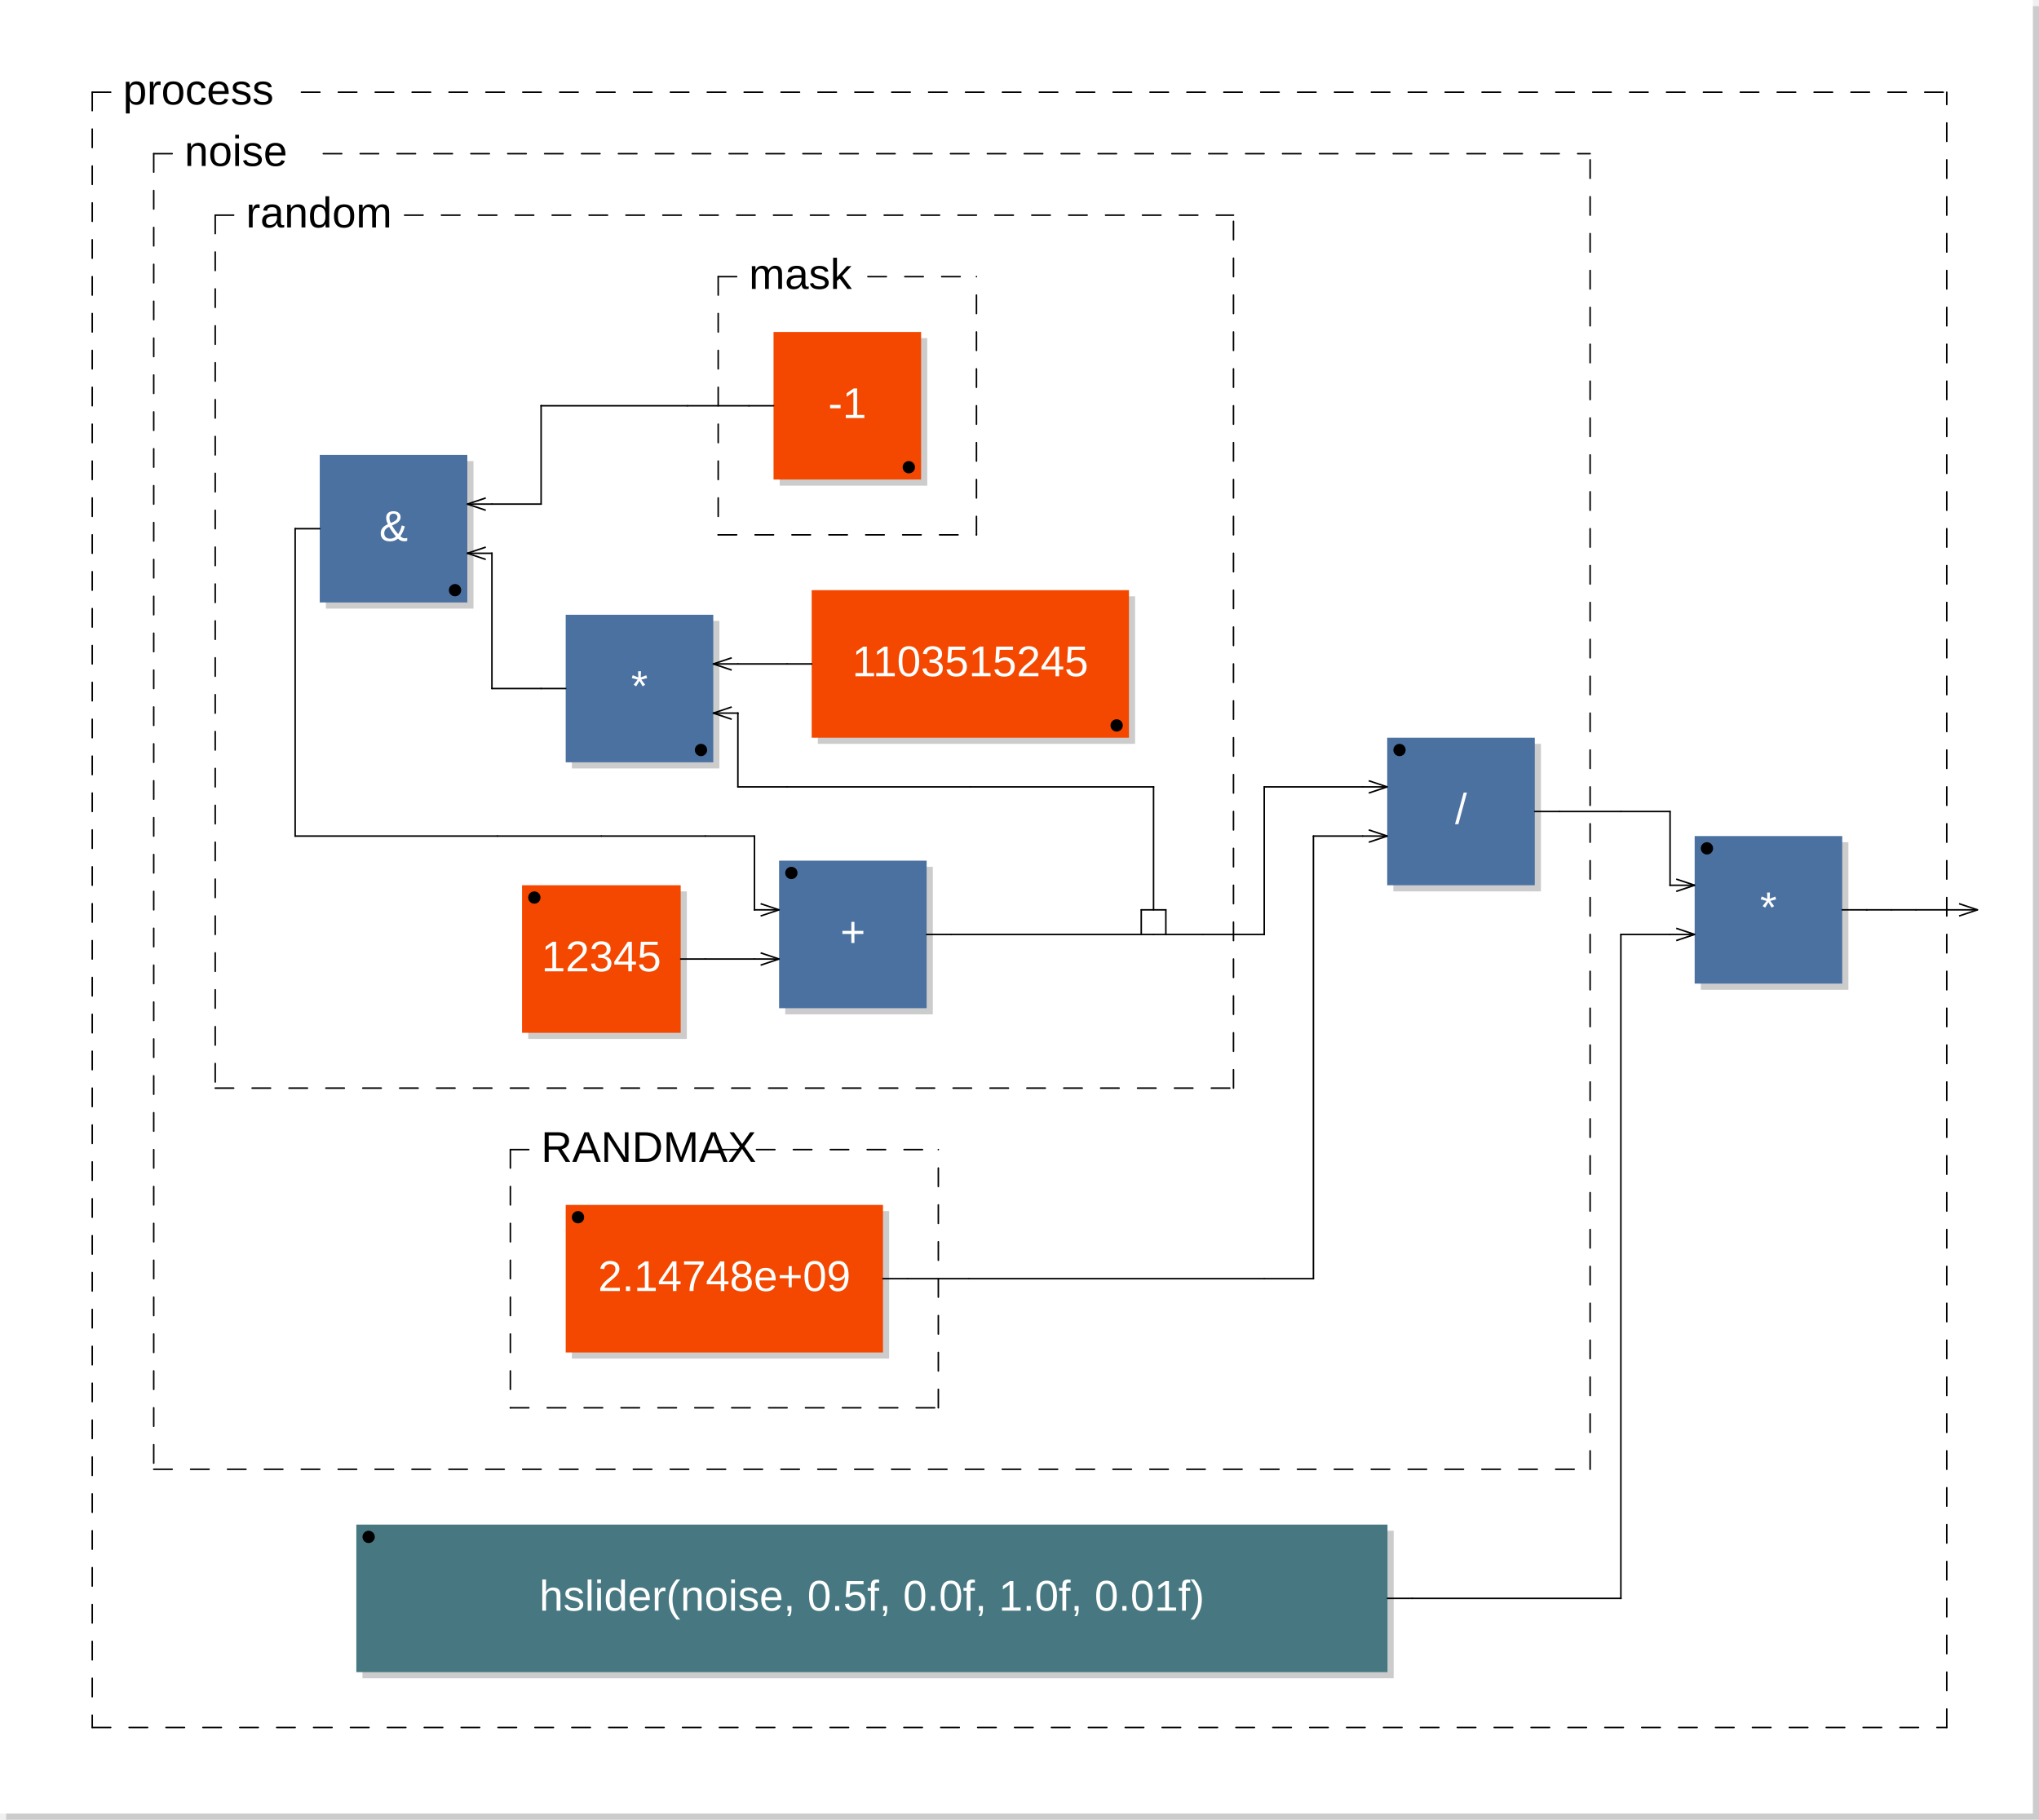
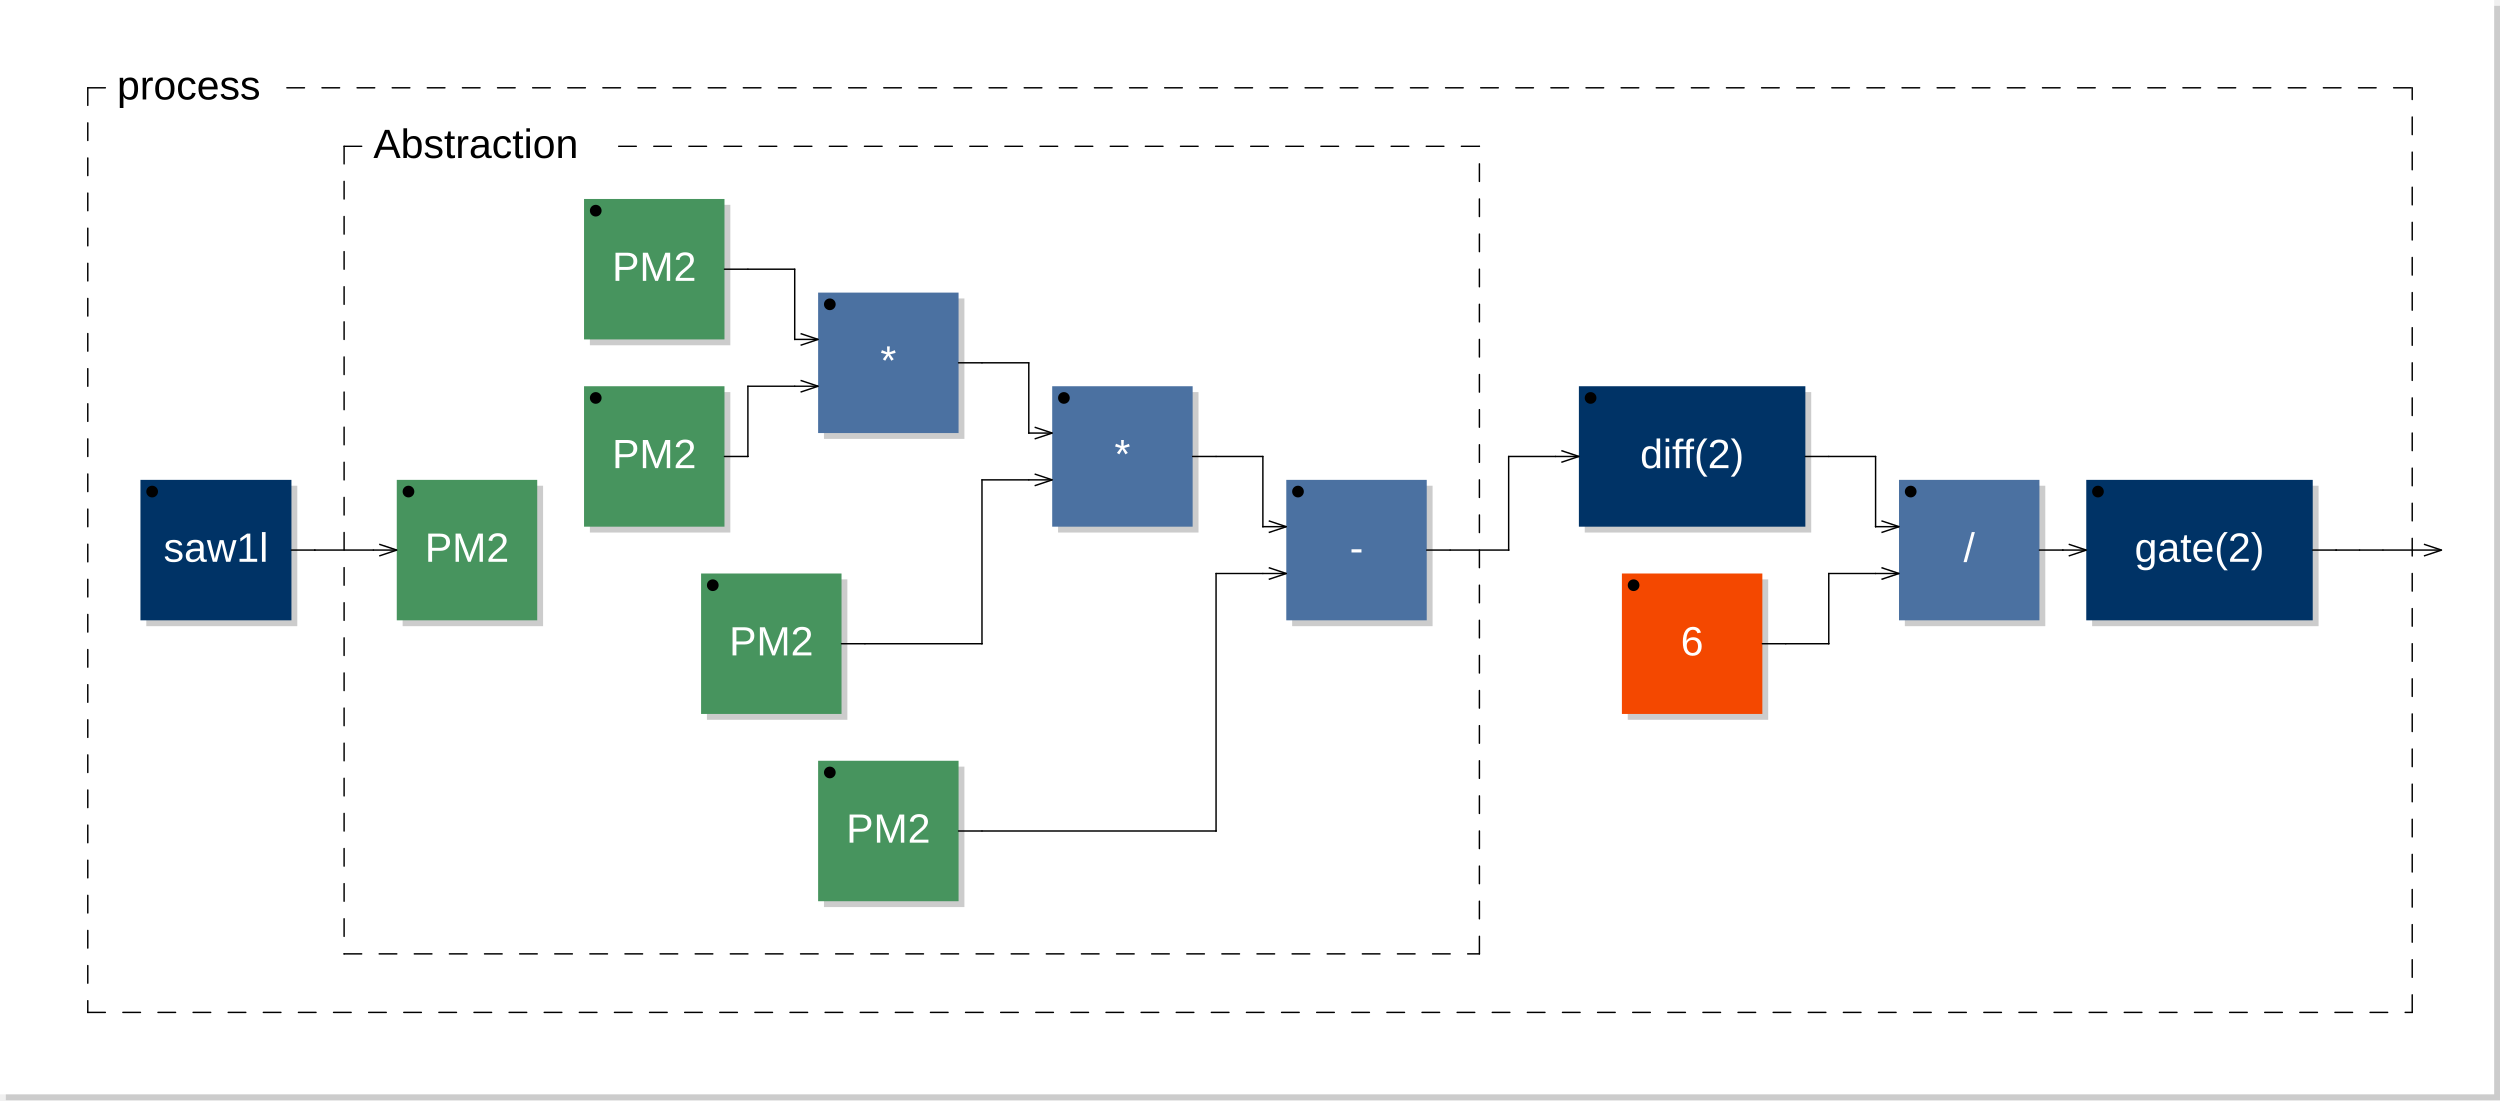
- <svg xmlns="http://www.w3.org/2000/svg" viewBox="0 0 331.6 296" width="165.8mm" height="148mm" version="1.1">
-   <rect x="1" y="1" width="330.6" height="295" rx="0" ry="0" style="stroke:none;fill:#cccccc;" />
-   <rect x="0" y="0" width="330.6" height="295" rx="0" ry="0" style="stroke:none;fill:#ffffff;" />
+ <svg xmlns="http://www.w3.org/2000/svg" xmlns:xlink="http://www.w3.org/1999/xlink" viewBox="0 0 427.2 188" width="213.6mm" height="94mm" version="1.1">
+   <rect x="1" y="1" width="426.2" height="187" rx="0" ry="0" style="stroke:none;fill:#cccccc;" />
+   <rect x="0" y="0" width="426.2" height="187" rx="0" ry="0" style="stroke:none;fill:#ffffff;" />
  <text x="10" y="7" font-family="Arial" font-size="7" />
-   <rect x="85.9" y="145" width="25.8" height="24" rx="0" ry="0" style="stroke:none;fill:#cccccc;" />
-   <rect x="84.9" y="144" width="25.8" height="24" rx="0" ry="0" style="stroke:none;fill:#f44800;" />
-   <text x="97.8" y="158" font-family="Arial" font-size="7" text-anchor="middle" fill="#FFFFFF">12345</text>
-   <circle cx="86.9" cy="146" r="1" />
-   <rect x="127.7" y="141" width="24" height="24" rx="0" ry="0" style="stroke:none;fill:#cccccc;" />
-   <rect x="126.7" y="140" width="24" height="24" rx="0" ry="0" style="stroke:none;fill:#4B71A1;" />
-   <text x="138.7" y="154" font-family="Arial" font-size="7" text-anchor="middle" fill="#FFFFFF">+</text>
-   <circle cx="128.7" cy="142" r="1" />
-   <line x1="123.7" y1="147" x2="126.7" y2="148" transform="rotate(0,126.7,148)" style="stroke: black; stroke-width:0.25;" />
-   <line x1="123.7" y1="149" x2="126.7" y2="148" transform="rotate(0,126.7,148)" style="stroke: black; stroke-width:0.25;" />
-   <line x1="123.7" y1="155" x2="126.7" y2="156" transform="rotate(0,126.7,156)" style="stroke: black; stroke-width:0.25;" />
-   <line x1="123.7" y1="157" x2="126.7" y2="156" transform="rotate(0,126.7,156)" style="stroke: black; stroke-width:0.25;" />
-   <rect x="133" y="97" width="51.6" height="24" rx="0" ry="0" style="stroke:none;fill:#cccccc;" />
-   <rect x="132" y="96" width="51.6" height="24" rx="0" ry="0" style="stroke:none;fill:#f44800;" />
-   <text x="157.8" y="110" font-family="Arial" font-size="7" text-anchor="middle" fill="#FFFFFF">1103515245</text>
-   <circle cx="181.6" cy="118" r="1" />
-   <rect x="93" y="101" width="24" height="24" rx="0" ry="0" style="stroke:none;fill:#cccccc;" />
-   <rect x="92" y="100" width="24" height="24" rx="0" ry="0" style="stroke:none;fill:#4B71A1;" />
-   <text x="104" y="114" font-family="Arial" font-size="7" text-anchor="middle" fill="#FFFFFF">*</text>
-   <circle cx="114" cy="122" r="1" />
-   <line x1="119" y1="115" x2="116" y2="116" transform="rotate(0,116,116)" style="stroke: black; stroke-width:0.25;" />
-   <line x1="119" y1="117" x2="116" y2="116" transform="rotate(0,116,116)" style="stroke: black; stroke-width:0.25;" />
-   <line x1="119" y1="107" x2="116" y2="108" transform="rotate(0,116,108)" style="stroke: black; stroke-width:0.25;" />
-   <line x1="119" y1="109" x2="116" y2="108" transform="rotate(0,116,108)" style="stroke: black; stroke-width:0.25;" />
-   <rect x="126.8" y="55" width="24" height="24" rx="0" ry="0" style="stroke:none;fill:#cccccc;" />
-   <rect x="125.8" y="54" width="24" height="24" rx="0" ry="0" style="stroke:none;fill:#f44800;" />
-   <text x="137.8" y="68" font-family="Arial" font-size="7" text-anchor="middle" fill="#FFFFFF">-1</text>
-   <circle cx="147.8" cy="76" r="1" />
-   <line x1="116.8" y1="45" x2="116.8" y2="87" style="stroke: black; stroke-linecap:round; stroke-width:0.25; stroke-dasharray:3,3;" />
-   <line x1="116.8" y1="87" x2="158.8" y2="87" style="stroke: black; stroke-linecap:round; stroke-width:0.25; stroke-dasharray:3,3;" />
-   <line x1="158.8" y1="87" x2="158.8" y2="45" style="stroke: black; stroke-linecap:round; stroke-width:0.25; stroke-dasharray:3,3;" />
-   <line x1="116.8" y1="45" x2="121.8" y2="45" style="stroke: black; stroke-linecap:round; stroke-width:0.25; stroke-dasharray:3,3;" />
-   <line x1="141.15" y1="45" x2="158.8" y2="45" style="stroke: black; stroke-linecap:round; stroke-width:0.25; stroke-dasharray:3,3;" />
-   <text x="121.8" y="47" font-family="Arial" font-size="7">mask</text>
-   <rect x="53" y="75" width="24" height="24" rx="0" ry="0" style="stroke:none;fill:#cccccc;" />
-   <rect x="52" y="74" width="24" height="24" rx="0" ry="0" style="stroke:none;fill:#4B71A1;" />
-   <text x="64" y="88" font-family="Arial" font-size="7" text-anchor="middle" fill="#FFFFFF">&amp;</text>
-   <circle cx="74" cy="96" r="1" />
-   <line x1="79" y1="89" x2="76" y2="90" transform="rotate(0,76,90)" style="stroke: black; stroke-width:0.25;" />
-   <line x1="79" y1="91" x2="76" y2="90" transform="rotate(0,76,90)" style="stroke: black; stroke-width:0.25;" />
-   <line x1="79" y1="81" x2="76" y2="82" transform="rotate(0,76,82)" style="stroke: black; stroke-width:0.25;" />
-   <line x1="79" y1="83" x2="76" y2="82" transform="rotate(0,76,82)" style="stroke: black; stroke-width:0.25;" />
-   <line x1="185.6" y1="152" x2="185.6" y2="148" style="stroke:black; stroke-linecap:round; stroke-width:0.25;" />
-   <line x1="185.6" y1="148" x2="189.6" y2="148" style="stroke:black; stroke-linecap:round; stroke-width:0.25;" />
-   <line x1="189.6" y1="148" x2="189.6" y2="152" style="stroke:black; stroke-linecap:round; stroke-width:0.25;" />
-   <line x1="35" y1="35" x2="35" y2="177" style="stroke: black; stroke-linecap:round; stroke-width:0.25; stroke-dasharray:3,3;" />
-   <line x1="35" y1="177" x2="200.6" y2="177" style="stroke: black; stroke-linecap:round; stroke-width:0.25; stroke-dasharray:3,3;" />
-   <line x1="200.6" y1="177" x2="200.6" y2="35" style="stroke: black; stroke-linecap:round; stroke-width:0.25; stroke-dasharray:3,3;" />
-   <line x1="35" y1="35" x2="40" y2="35" style="stroke: black; stroke-linecap:round; stroke-width:0.25; stroke-dasharray:3,3;" />
-   <line x1="65.8" y1="35" x2="200.6" y2="35" style="stroke: black; stroke-linecap:round; stroke-width:0.25; stroke-dasharray:3,3;" />
-   <text x="40" y="37" font-family="Arial" font-size="7">random</text>
-   <rect x="93" y="197" width="51.6" height="24" rx="0" ry="0" style="stroke:none;fill:#cccccc;" />
-   <rect x="92" y="196" width="51.6" height="24" rx="0" ry="0" style="stroke:none;fill:#f44800;" />
-   <text x="117.8" y="210" font-family="Arial" font-size="7" text-anchor="middle" fill="#FFFFFF">2.14748e+09</text>
-   <circle cx="94" cy="198" r="1" />
-   <line x1="83" y1="187" x2="83" y2="229" style="stroke: black; stroke-linecap:round; stroke-width:0.25; stroke-dasharray:3,3;" />
-   <line x1="83" y1="229" x2="152.6" y2="229" style="stroke: black; stroke-linecap:round; stroke-width:0.25; stroke-dasharray:3,3;" />
-   <line x1="152.6" y1="229" x2="152.6" y2="187" style="stroke: black; stroke-linecap:round; stroke-width:0.25; stroke-dasharray:3,3;" />
-   <line x1="83" y1="187" x2="88" y2="187" style="stroke: black; stroke-linecap:round; stroke-width:0.25; stroke-dasharray:3,3;" />
-   <line x1="117.025" y1="187" x2="152.6" y2="187" style="stroke: black; stroke-linecap:round; stroke-width:0.25; stroke-dasharray:3,3;" />
-   <text x="88" y="189" font-family="Arial" font-size="7">RANDMAX</text>
-   <rect x="226.6" y="121" width="24" height="24" rx="0" ry="0" style="stroke:none;fill:#cccccc;" />
-   <rect x="225.6" y="120" width="24" height="24" rx="0" ry="0" style="stroke:none;fill:#4B71A1;" />
-   <text x="237.6" y="134" font-family="Arial" font-size="7" text-anchor="middle" fill="#FFFFFF">/</text>
-   <circle cx="227.6" cy="122" r="1" />
-   <line x1="222.6" y1="127" x2="225.6" y2="128" transform="rotate(0,225.6,128)" style="stroke: black; stroke-width:0.25;" />
-   <line x1="222.6" y1="129" x2="225.6" y2="128" transform="rotate(0,225.6,128)" style="stroke: black; stroke-width:0.25;" />
-   <line x1="222.6" y1="135" x2="225.6" y2="136" transform="rotate(0,225.6,136)" style="stroke: black; stroke-width:0.25;" />
-   <line x1="222.6" y1="137" x2="225.6" y2="136" transform="rotate(0,225.6,136)" style="stroke: black; stroke-width:0.25;" />
-   <line x1="25" y1="25" x2="25" y2="239" style="stroke: black; stroke-linecap:round; stroke-width:0.25; stroke-dasharray:3,3;" />
-   <line x1="25" y1="239" x2="258.6" y2="239" style="stroke: black; stroke-linecap:round; stroke-width:0.25; stroke-dasharray:3,3;" />
-   <line x1="258.6" y1="239" x2="258.6" y2="25" style="stroke: black; stroke-linecap:round; stroke-width:0.25; stroke-dasharray:3,3;" />
-   <line x1="25" y1="25" x2="30" y2="25" style="stroke: black; stroke-linecap:round; stroke-width:0.25; stroke-dasharray:3,3;" />
-   <line x1="52.575" y1="25" x2="258.6" y2="25" style="stroke: black; stroke-linecap:round; stroke-width:0.25; stroke-dasharray:3,3;" />
-   <text x="30" y="27" font-family="Arial" font-size="7">noise</text>
-   <rect x="58.95" y="249" width="167.7" height="24" rx="0" ry="0" style="stroke:none;fill:#cccccc;" />
-   <rect x="57.95" y="248" width="167.7" height="24" rx="0" ry="0" style="stroke:none;fill:#477881;" />
-   <text x="141.8" y="262" font-family="Arial" font-size="7" text-anchor="middle" fill="#FFFFFF">hslider(noise, 0.5f, 0.0f, 1.0f, 0.01f)</text>
-   <circle cx="59.95" cy="250" r="1" />
-   <rect x="276.6" y="137" width="24" height="24" rx="0" ry="0" style="stroke:none;fill:#cccccc;" />
-   <rect x="275.6" y="136" width="24" height="24" rx="0" ry="0" style="stroke:none;fill:#4B71A1;" />
-   <text x="287.6" y="150" font-family="Arial" font-size="7" text-anchor="middle" fill="#FFFFFF">*</text>
-   <circle cx="277.6" cy="138" r="1" />
-   <line x1="272.6" y1="143" x2="275.6" y2="144" transform="rotate(0,275.6,144)" style="stroke: black; stroke-width:0.25;" />
-   <line x1="272.6" y1="145" x2="275.6" y2="144" transform="rotate(0,275.6,144)" style="stroke: black; stroke-width:0.25;" />
-   <line x1="272.6" y1="151" x2="275.6" y2="152" transform="rotate(0,275.6,152)" style="stroke: black; stroke-width:0.25;" />
-   <line x1="272.6" y1="153" x2="275.6" y2="152" transform="rotate(0,275.6,152)" style="stroke: black; stroke-width:0.25;" />
-   <line x1="15" y1="15" x2="15" y2="281" style="stroke: black; stroke-linecap:round; stroke-width:0.25; stroke-dasharray:3,3;" />
-   <line x1="15" y1="281" x2="316.6" y2="281" style="stroke: black; stroke-linecap:round; stroke-width:0.25; stroke-dasharray:3,3;" />
-   <line x1="316.6" y1="281" x2="316.6" y2="15" style="stroke: black; stroke-linecap:round; stroke-width:0.25; stroke-dasharray:3,3;" />
+   <a xlink:href="saw1l-0x7f5d78109940.svg">
+     <rect x="25" y="83" width="25.8" height="24" rx="0" ry="0" style="stroke:none;fill:#cccccc;" />
+     <rect x="24" y="82" width="25.8" height="24" rx="0" ry="0" style="stroke:none;fill:#003366;" />
+   </a>
+   <a xlink:href="saw1l-0x7f5d78109940.svg">
+     <text x="36.9" y="96" font-family="Arial" font-size="7" text-anchor="middle" fill="#FFFFFF">saw1l</text>
+   </a>
+   <circle cx="26" cy="84" r="1" />
+   <rect x="68.8" y="83" width="24" height="24" rx="0" ry="0" style="stroke:none;fill:#cccccc;" />
+   <rect x="67.8" y="82" width="24" height="24" rx="0" ry="0" style="stroke:none;fill:#47945E;" />
+   <text x="79.8" y="96" font-family="Arial" font-size="7" text-anchor="middle" fill="#FFFFFF">PM2</text>
+   <circle cx="69.8" cy="84" r="1" />
+   <line x1="64.8" y1="93" x2="67.8" y2="94" transform="rotate(0,67.8,94)" style="stroke: black; stroke-width:0.25;" />
+   <line x1="64.8" y1="95" x2="67.8" y2="94" transform="rotate(0,67.8,94)" style="stroke: black; stroke-width:0.25;" />
+   <rect x="100.8" y="35" width="24" height="24" rx="0" ry="0" style="stroke:none;fill:#cccccc;" />
+   <rect x="99.8" y="34" width="24" height="24" rx="0" ry="0" style="stroke:none;fill:#47945E;" />
+   <text x="111.8" y="48" font-family="Arial" font-size="7" text-anchor="middle" fill="#FFFFFF">PM2</text>
+   <circle cx="101.8" cy="36" r="1" />
+   <rect x="100.8" y="67" width="24" height="24" rx="0" ry="0" style="stroke:none;fill:#cccccc;" />
+   <rect x="99.8" y="66" width="24" height="24" rx="0" ry="0" style="stroke:none;fill:#47945E;" />
+   <text x="111.8" y="80" font-family="Arial" font-size="7" text-anchor="middle" fill="#FFFFFF">PM2</text>
+   <circle cx="101.8" cy="68" r="1" />
+   <rect x="140.8" y="51" width="24" height="24" rx="0" ry="0" style="stroke:none;fill:#cccccc;" />
+   <rect x="139.8" y="50" width="24" height="24" rx="0" ry="0" style="stroke:none;fill:#4B71A1;" />
+   <text x="151.8" y="64" font-family="Arial" font-size="7" text-anchor="middle" fill="#FFFFFF">*</text>
+   <circle cx="141.8" cy="52" r="1" />
+   <line x1="136.8" y1="57" x2="139.8" y2="58" transform="rotate(0,139.8,58)" style="stroke: black; stroke-width:0.25;" />
+   <line x1="136.8" y1="59" x2="139.8" y2="58" transform="rotate(0,139.8,58)" style="stroke: black; stroke-width:0.25;" />
+   <line x1="136.8" y1="65" x2="139.8" y2="66" transform="rotate(0,139.8,66)" style="stroke: black; stroke-width:0.25;" />
+   <line x1="136.8" y1="67" x2="139.8" y2="66" transform="rotate(0,139.8,66)" style="stroke: black; stroke-width:0.25;" />
+   <rect x="120.8" y="99" width="24" height="24" rx="0" ry="0" style="stroke:none;fill:#cccccc;" />
+   <rect x="119.8" y="98" width="24" height="24" rx="0" ry="0" style="stroke:none;fill:#47945E;" />
+   <text x="131.8" y="112" font-family="Arial" font-size="7" text-anchor="middle" fill="#FFFFFF">PM2</text>
+   <circle cx="121.8" cy="100" r="1" />
+   <rect x="180.8" y="67" width="24" height="24" rx="0" ry="0" style="stroke:none;fill:#cccccc;" />
+   <rect x="179.8" y="66" width="24" height="24" rx="0" ry="0" style="stroke:none;fill:#4B71A1;" />
+   <text x="191.8" y="80" font-family="Arial" font-size="7" text-anchor="middle" fill="#FFFFFF">*</text>
+   <circle cx="181.8" cy="68" r="1" />
+   <line x1="176.8" y1="73" x2="179.8" y2="74" transform="rotate(0,179.8,74)" style="stroke: black; stroke-width:0.25;" />
+   <line x1="176.8" y1="75" x2="179.8" y2="74" transform="rotate(0,179.8,74)" style="stroke: black; stroke-width:0.25;" />
+   <line x1="176.8" y1="81" x2="179.8" y2="82" transform="rotate(0,179.8,82)" style="stroke: black; stroke-width:0.25;" />
+   <line x1="176.8" y1="83" x2="179.8" y2="82" transform="rotate(0,179.8,82)" style="stroke: black; stroke-width:0.25;" />
+   <rect x="140.8" y="131" width="24" height="24" rx="0" ry="0" style="stroke:none;fill:#cccccc;" />
+   <rect x="139.8" y="130" width="24" height="24" rx="0" ry="0" style="stroke:none;fill:#47945E;" />
+   <text x="151.8" y="144" font-family="Arial" font-size="7" text-anchor="middle" fill="#FFFFFF">PM2</text>
+   <circle cx="141.8" cy="132" r="1" />
+   <rect x="220.8" y="83" width="24" height="24" rx="0" ry="0" style="stroke:none;fill:#cccccc;" />
+   <rect x="219.8" y="82" width="24" height="24" rx="0" ry="0" style="stroke:none;fill:#4B71A1;" />
+   <text x="231.8" y="96" font-family="Arial" font-size="7" text-anchor="middle" fill="#FFFFFF">-</text>
+   <circle cx="221.8" cy="84" r="1" />
+   <line x1="216.8" y1="89" x2="219.8" y2="90" transform="rotate(0,219.8,90)" style="stroke: black; stroke-width:0.25;" />
+   <line x1="216.8" y1="91" x2="219.8" y2="90" transform="rotate(0,219.8,90)" style="stroke: black; stroke-width:0.25;" />
+   <line x1="216.8" y1="97" x2="219.8" y2="98" transform="rotate(0,219.8,98)" style="stroke: black; stroke-width:0.25;" />
+   <line x1="216.8" y1="99" x2="219.8" y2="98" transform="rotate(0,219.8,98)" style="stroke: black; stroke-width:0.25;" />
+   <line x1="58.8" y1="25" x2="58.8" y2="163" style="stroke: black; stroke-linecap:round; stroke-width:0.25; stroke-dasharray:3,3;" />
+   <line x1="58.8" y1="163" x2="252.8" y2="163" style="stroke: black; stroke-linecap:round; stroke-width:0.25; stroke-dasharray:3,3;" />
+   <line x1="252.8" y1="163" x2="252.8" y2="25" style="stroke: black; stroke-linecap:round; stroke-width:0.25; stroke-dasharray:3,3;" />
+   <line x1="58.8" y1="25" x2="63.8" y2="25" style="stroke: black; stroke-linecap:round; stroke-width:0.25; stroke-dasharray:3,3;" />
+   <line x1="105.725" y1="25" x2="252.8" y2="25" style="stroke: black; stroke-linecap:round; stroke-width:0.25; stroke-dasharray:3,3;" />
+   <text x="63.8" y="27" font-family="Arial" font-size="7">Abstraction</text>
+   <a xlink:href="diff-0x7f5d7810f3d0.svg">
+     <rect x="270.8" y="67" width="38.7" height="24" rx="0" ry="0" style="stroke:none;fill:#cccccc;" />
+     <rect x="269.8" y="66" width="38.7" height="24" rx="0" ry="0" style="stroke:none;fill:#003366;" />
+   </a>
+   <a xlink:href="diff-0x7f5d7810f3d0.svg">
+     <text x="289.15" y="80" font-family="Arial" font-size="7" text-anchor="middle" fill="#FFFFFF">diff(2)</text>
+   </a>
+   <circle cx="271.8" cy="68" r="1" />
+   <line x1="266.8" y1="77" x2="269.8" y2="78" transform="rotate(0,269.8,78)" style="stroke: black; stroke-width:0.25;" />
+   <line x1="266.8" y1="79" x2="269.8" y2="78" transform="rotate(0,269.8,78)" style="stroke: black; stroke-width:0.25;" />
+   <rect x="278.15" y="99" width="24" height="24" rx="0" ry="0" style="stroke:none;fill:#cccccc;" />
+   <rect x="277.15" y="98" width="24" height="24" rx="0" ry="0" style="stroke:none;fill:#f44800;" />
+   <text x="289.15" y="112" font-family="Arial" font-size="7" text-anchor="middle" fill="#FFFFFF">6</text>
+   <circle cx="279.15" cy="100" r="1" />
+   <rect x="325.5" y="83" width="24" height="24" rx="0" ry="0" style="stroke:none;fill:#cccccc;" />
+   <rect x="324.5" y="82" width="24" height="24" rx="0" ry="0" style="stroke:none;fill:#4B71A1;" />
+   <text x="336.5" y="96" font-family="Arial" font-size="7" text-anchor="middle" fill="#FFFFFF">/</text>
+   <circle cx="326.5" cy="84" r="1" />
+   <line x1="321.5" y1="89" x2="324.5" y2="90" transform="rotate(0,324.5,90)" style="stroke: black; stroke-width:0.25;" />
+   <line x1="321.5" y1="91" x2="324.5" y2="90" transform="rotate(0,324.5,90)" style="stroke: black; stroke-width:0.25;" />
+   <line x1="321.5" y1="97" x2="324.5" y2="98" transform="rotate(0,324.5,98)" style="stroke: black; stroke-width:0.25;" />
+   <line x1="321.5" y1="99" x2="324.5" y2="98" transform="rotate(0,324.5,98)" style="stroke: black; stroke-width:0.25;" />
+   <a xlink:href="gate-0x7f5d78107260.svg">
+     <rect x="357.5" y="83" width="38.7" height="24" rx="0" ry="0" style="stroke:none;fill:#cccccc;" />
+     <rect x="356.5" y="82" width="38.7" height="24" rx="0" ry="0" style="stroke:none;fill:#003366;" />
+   </a>
+   <a xlink:href="gate-0x7f5d78107260.svg">
+     <text x="375.85" y="96" font-family="Arial" font-size="7" text-anchor="middle" fill="#FFFFFF">gate(2)</text>
+   </a>
+   <circle cx="358.5" cy="84" r="1" />
+   <line x1="353.5" y1="93" x2="356.5" y2="94" transform="rotate(0,356.5,94)" style="stroke: black; stroke-width:0.25;" />
+   <line x1="353.5" y1="95" x2="356.5" y2="94" transform="rotate(0,356.5,94)" style="stroke: black; stroke-width:0.25;" />
+   <line x1="15" y1="15" x2="15" y2="173" style="stroke: black; stroke-linecap:round; stroke-width:0.25; stroke-dasharray:3,3;" />
+   <line x1="15" y1="173" x2="412.2" y2="173" style="stroke: black; stroke-linecap:round; stroke-width:0.25; stroke-dasharray:3,3;" />
+   <line x1="412.2" y1="173" x2="412.2" y2="15" style="stroke: black; stroke-linecap:round; stroke-width:0.25; stroke-dasharray:3,3;" />
  <line x1="15" y1="15" x2="20" y2="15" style="stroke: black; stroke-linecap:round; stroke-width:0.25; stroke-dasharray:3,3;" />
-   <line x1="49.025" y1="15" x2="316.6" y2="15" style="stroke: black; stroke-linecap:round; stroke-width:0.25; stroke-dasharray:3,3;" />
+   <line x1="49.025" y1="15" x2="412.2" y2="15" style="stroke: black; stroke-linecap:round; stroke-width:0.25; stroke-dasharray:3,3;" />
  <text x="20" y="17" font-family="Arial" font-size="7">process</text>
-   <line x1="318.6" y1="147" x2="321.6" y2="148" transform="rotate(0,321.6,148)" style="stroke: black; stroke-width:0.25;" />
-   <line x1="318.6" y1="149" x2="321.6" y2="148" transform="rotate(0,321.6,148)" style="stroke: black; stroke-width:0.25;" />
-   <line x1="48" y1="86" x2="48" y2="86" style="stroke:black; stroke-linecap:round; stroke-width:0.25;" />
-   <line x1="48" y1="86" x2="48" y2="136" style="stroke:black; stroke-linecap:round; stroke-width:0.25;" />
-   <line x1="48" y1="136" x2="48" y2="136" style="stroke:black; stroke-linecap:round; stroke-width:0.25;" />
-   <line x1="48" y1="136" x2="80.9" y2="136" style="stroke:black; stroke-linecap:round; stroke-width:0.25;" />
-   <line x1="52" y1="86" x2="48" y2="86" style="stroke:black; stroke-linecap:round; stroke-width:0.25;" />
-   <line x1="80" y1="82" x2="76" y2="82" style="stroke:black; stroke-linecap:round; stroke-width:0.25;" />
-   <line x1="80" y1="90" x2="76" y2="90" style="stroke:black; stroke-linecap:round; stroke-width:0.25;" />
-   <line x1="80" y1="90" x2="80" y2="90" style="stroke:black; stroke-linecap:round; stroke-width:0.25;" />
-   <line x1="80" y1="112" x2="80" y2="90" style="stroke:black; stroke-linecap:round; stroke-width:0.25;" />
-   <line x1="80.9" y1="136" x2="97.8" y2="136" style="stroke:black; stroke-linecap:round; stroke-width:0.25;" />
-   <line x1="88" y1="66" x2="88" y2="66" style="stroke:black; stroke-linecap:round; stroke-width:0.25;" />
-   <line x1="88" y1="66" x2="88" y2="82" style="stroke:black; stroke-linecap:round; stroke-width:0.25;" />
-   <line x1="88" y1="82" x2="80" y2="82" style="stroke:black; stroke-linecap:round; stroke-width:0.25;" />
-   <line x1="88" y1="112" x2="80" y2="112" style="stroke:black; stroke-linecap:round; stroke-width:0.25;" />
-   <line x1="92" y1="112" x2="88" y2="112" style="stroke:black; stroke-linecap:round; stroke-width:0.25;" />
-   <line x1="97.8" y1="136" x2="114.7" y2="136" style="stroke:black; stroke-linecap:round; stroke-width:0.25;" />
-   <line x1="110.7" y1="156" x2="114.7" y2="156" style="stroke:black; stroke-linecap:round; stroke-width:0.25;" />
-   <line x1="111.8" y1="66" x2="88" y2="66" style="stroke:black; stroke-linecap:round; stroke-width:0.25;" />
-   <line x1="114.7" y1="156" x2="122.7" y2="156" style="stroke:black; stroke-linecap:round; stroke-width:0.25;" />
-   <line x1="114.7" y1="136" x2="122.7" y2="136" style="stroke:black; stroke-linecap:round; stroke-width:0.25;" />
-   <line x1="120" y1="108" x2="116" y2="108" style="stroke:black; stroke-linecap:round; stroke-width:0.25;" />
-   <line x1="120" y1="116" x2="116" y2="116" style="stroke:black; stroke-linecap:round; stroke-width:0.25;" />
-   <line x1="120" y1="116" x2="120" y2="116" style="stroke:black; stroke-linecap:round; stroke-width:0.25;" />
-   <line x1="120" y1="128" x2="120" y2="116" style="stroke:black; stroke-linecap:round; stroke-width:0.25;" />
-   <line x1="121.8" y1="66" x2="111.8" y2="66" style="stroke:black; stroke-linecap:round; stroke-width:0.25;" />
-   <line x1="122.7" y1="148" x2="126.7" y2="148" style="stroke:black; stroke-linecap:round; stroke-width:0.25;" />
-   <line x1="122.7" y1="156" x2="126.7" y2="156" style="stroke:black; stroke-linecap:round; stroke-width:0.25;" />
-   <line x1="122.7" y1="136" x2="122.7" y2="148" style="stroke:black; stroke-linecap:round; stroke-width:0.25;" />
-   <line x1="122.7" y1="148" x2="122.7" y2="148" style="stroke:black; stroke-linecap:round; stroke-width:0.25;" />
-   <line x1="125.8" y1="66" x2="121.8" y2="66" style="stroke:black; stroke-linecap:round; stroke-width:0.25;" />
-   <line x1="128" y1="108" x2="120" y2="108" style="stroke:black; stroke-linecap:round; stroke-width:0.25;" />
-   <line x1="128" y1="128" x2="120" y2="128" style="stroke:black; stroke-linecap:round; stroke-width:0.25;" />
-   <line x1="132" y1="108" x2="128" y2="108" style="stroke:black; stroke-linecap:round; stroke-width:0.25;" />
-   <line x1="143.6" y1="208" x2="147.6" y2="208" style="stroke:black; stroke-linecap:round; stroke-width:0.25;" />
-   <line x1="147.6" y1="208" x2="157.6" y2="208" style="stroke:black; stroke-linecap:round; stroke-width:0.25;" />
-   <line x1="150.7" y1="152" x2="154.7" y2="152" style="stroke:black; stroke-linecap:round; stroke-width:0.25;" />
-   <line x1="154.7" y1="152" x2="187.6" y2="152" style="stroke:black; stroke-linecap:round; stroke-width:0.25;" />
-   <line x1="157.6" y1="208" x2="205.6" y2="208" style="stroke:black; stroke-linecap:round; stroke-width:0.25;" />
-   <line x1="157.8" y1="128" x2="128" y2="128" style="stroke:black; stroke-linecap:round; stroke-width:0.25;" />
-   <line x1="187.6" y1="128" x2="187.6" y2="128" style="stroke:black; stroke-linecap:round; stroke-width:0.25;" />
-   <line x1="187.6" y1="148" x2="187.6" y2="128" style="stroke:black; stroke-linecap:round; stroke-width:0.25;" />
-   <line x1="187.6" y1="152" x2="189.6" y2="152" style="stroke:black; stroke-linecap:round; stroke-width:0.25;" />
-   <line x1="187.6" y1="128" x2="157.8" y2="128" style="stroke:black; stroke-linecap:round; stroke-width:0.25;" />
-   <line x1="189.6" y1="152" x2="195.6" y2="152" style="stroke:black; stroke-linecap:round; stroke-width:0.25;" />
-   <line x1="195.6" y1="152" x2="205.6" y2="152" style="stroke:black; stroke-linecap:round; stroke-width:0.25;" />
-   <line x1="205.6" y1="128" x2="221.6" y2="128" style="stroke:black; stroke-linecap:round; stroke-width:0.25;" />
-   <line x1="205.6" y1="152" x2="205.6" y2="128" style="stroke:black; stroke-linecap:round; stroke-width:0.25;" />
-   <line x1="205.6" y1="152" x2="205.6" y2="152" style="stroke:black; stroke-linecap:round; stroke-width:0.25;" />
-   <line x1="205.6" y1="208" x2="213.6" y2="208" style="stroke:black; stroke-linecap:round; stroke-width:0.25;" />
-   <line x1="213.6" y1="136" x2="221.6" y2="136" style="stroke:black; stroke-linecap:round; stroke-width:0.25;" />
-   <line x1="213.6" y1="208" x2="213.6" y2="136" style="stroke:black; stroke-linecap:round; stroke-width:0.25;" />
-   <line x1="221.6" y1="128" x2="225.6" y2="128" style="stroke:black; stroke-linecap:round; stroke-width:0.25;" />
-   <line x1="221.6" y1="136" x2="225.6" y2="136" style="stroke:black; stroke-linecap:round; stroke-width:0.25;" />
-   <line x1="225.65" y1="260" x2="229.65" y2="260" style="stroke:black; stroke-linecap:round; stroke-width:0.25;" />
-   <line x1="229.65" y1="260" x2="263.6" y2="260" style="stroke:black; stroke-linecap:round; stroke-width:0.25;" />
-   <line x1="249.6" y1="132" x2="253.6" y2="132" style="stroke:black; stroke-linecap:round; stroke-width:0.25;" />
-   <line x1="253.6" y1="132" x2="263.6" y2="132" style="stroke:black; stroke-linecap:round; stroke-width:0.25;" />
-   <line x1="263.6" y1="152" x2="271.6" y2="152" style="stroke:black; stroke-linecap:round; stroke-width:0.25;" />
-   <line x1="263.6" y1="260" x2="263.6" y2="152" style="stroke:black; stroke-linecap:round; stroke-width:0.25;" />
-   <line x1="263.6" y1="260" x2="263.6" y2="260" style="stroke:black; stroke-linecap:round; stroke-width:0.25;" />
-   <line x1="263.6" y1="132" x2="271.6" y2="132" style="stroke:black; stroke-linecap:round; stroke-width:0.25;" />
-   <line x1="271.6" y1="132" x2="271.6" y2="144" style="stroke:black; stroke-linecap:round; stroke-width:0.25;" />
-   <line x1="271.6" y1="144" x2="271.6" y2="144" style="stroke:black; stroke-linecap:round; stroke-width:0.25;" />
-   <line x1="271.6" y1="144" x2="275.6" y2="144" style="stroke:black; stroke-linecap:round; stroke-width:0.25;" />
-   <line x1="271.6" y1="152" x2="275.6" y2="152" style="stroke:black; stroke-linecap:round; stroke-width:0.25;" />
-   <line x1="299.6" y1="148" x2="303.6" y2="148" style="stroke:black; stroke-linecap:round; stroke-width:0.25;" />
-   <line x1="303.6" y1="148" x2="303.6" y2="148" style="stroke:black; stroke-linecap:round; stroke-width:0.25;" />
-   <line x1="303.6" y1="148" x2="307.6" y2="148" style="stroke:black; stroke-linecap:round; stroke-width:0.25;" />
-   <line x1="307.6" y1="148" x2="311.6" y2="148" style="stroke:black; stroke-linecap:round; stroke-width:0.25;" />
-   <line x1="311.6" y1="148" x2="321.6" y2="148" style="stroke:black; stroke-linecap:round; stroke-width:0.25;" />
+   <line x1="414.2" y1="93" x2="417.2" y2="94" transform="rotate(0,417.2,94)" style="stroke: black; stroke-width:0.25;" />
+   <line x1="414.2" y1="95" x2="417.2" y2="94" transform="rotate(0,417.2,94)" style="stroke: black; stroke-width:0.25;" />
+   <line x1="49.8" y1="94" x2="53.8" y2="94" style="stroke:black; stroke-linecap:round; stroke-width:0.25;" />
+   <line x1="53.8" y1="94" x2="53.8" y2="94" style="stroke:black; stroke-linecap:round; stroke-width:0.25;" />
+   <line x1="53.8" y1="94" x2="63.8" y2="94" style="stroke:black; stroke-linecap:round; stroke-width:0.25;" />
+   <line x1="63.8" y1="94" x2="67.8" y2="94" style="stroke:black; stroke-linecap:round; stroke-width:0.25;" />
+   <line x1="123.8" y1="46" x2="127.8" y2="46" style="stroke:black; stroke-linecap:round; stroke-width:0.25;" />
+   <line x1="123.8" y1="78" x2="127.8" y2="78" style="stroke:black; stroke-linecap:round; stroke-width:0.25;" />
+   <line x1="127.8" y1="46" x2="135.8" y2="46" style="stroke:black; stroke-linecap:round; stroke-width:0.25;" />
+   <line x1="127.8" y1="66" x2="135.8" y2="66" style="stroke:black; stroke-linecap:round; stroke-width:0.25;" />
+   <line x1="127.8" y1="78" x2="127.8" y2="66" style="stroke:black; stroke-linecap:round; stroke-width:0.25;" />
+   <line x1="127.8" y1="78" x2="127.8" y2="78" style="stroke:black; stroke-linecap:round; stroke-width:0.25;" />
+   <line x1="135.8" y1="46" x2="135.8" y2="58" style="stroke:black; stroke-linecap:round; stroke-width:0.25;" />
+   <line x1="135.8" y1="58" x2="135.8" y2="58" style="stroke:black; stroke-linecap:round; stroke-width:0.25;" />
+   <line x1="135.8" y1="58" x2="139.8" y2="58" style="stroke:black; stroke-linecap:round; stroke-width:0.25;" />
+   <line x1="135.8" y1="66" x2="139.8" y2="66" style="stroke:black; stroke-linecap:round; stroke-width:0.25;" />
+   <line x1="143.8" y1="110" x2="147.8" y2="110" style="stroke:black; stroke-linecap:round; stroke-width:0.25;" />
+   <line x1="147.8" y1="110" x2="167.8" y2="110" style="stroke:black; stroke-linecap:round; stroke-width:0.25;" />
+   <line x1="163.8" y1="62" x2="167.8" y2="62" style="stroke:black; stroke-linecap:round; stroke-width:0.25;" />
+   <line x1="163.8" y1="142" x2="167.8" y2="142" style="stroke:black; stroke-linecap:round; stroke-width:0.25;" />
+   <line x1="167.8" y1="62" x2="175.8" y2="62" style="stroke:black; stroke-linecap:round; stroke-width:0.25;" />
+   <line x1="167.8" y1="82" x2="175.8" y2="82" style="stroke:black; stroke-linecap:round; stroke-width:0.25;" />
+   <line x1="167.8" y1="110" x2="167.8" y2="82" style="stroke:black; stroke-linecap:round; stroke-width:0.25;" />
+   <line x1="167.8" y1="110" x2="167.8" y2="110" style="stroke:black; stroke-linecap:round; stroke-width:0.25;" />
+   <line x1="167.8" y1="142" x2="207.8" y2="142" style="stroke:black; stroke-linecap:round; stroke-width:0.25;" />
+   <line x1="175.8" y1="62" x2="175.8" y2="74" style="stroke:black; stroke-linecap:round; stroke-width:0.25;" />
+   <line x1="175.8" y1="74" x2="175.8" y2="74" style="stroke:black; stroke-linecap:round; stroke-width:0.25;" />
+   <line x1="175.8" y1="74" x2="179.8" y2="74" style="stroke:black; stroke-linecap:round; stroke-width:0.25;" />
+   <line x1="175.8" y1="82" x2="179.8" y2="82" style="stroke:black; stroke-linecap:round; stroke-width:0.25;" />
+   <line x1="203.8" y1="78" x2="207.8" y2="78" style="stroke:black; stroke-linecap:round; stroke-width:0.25;" />
+   <line x1="207.8" y1="78" x2="215.8" y2="78" style="stroke:black; stroke-linecap:round; stroke-width:0.25;" />
+   <line x1="207.8" y1="98" x2="215.8" y2="98" style="stroke:black; stroke-linecap:round; stroke-width:0.25;" />
+   <line x1="207.8" y1="142" x2="207.8" y2="98" style="stroke:black; stroke-linecap:round; stroke-width:0.25;" />
+   <line x1="207.8" y1="142" x2="207.8" y2="142" style="stroke:black; stroke-linecap:round; stroke-width:0.25;" />
+   <line x1="215.8" y1="78" x2="215.8" y2="90" style="stroke:black; stroke-linecap:round; stroke-width:0.25;" />
+   <line x1="215.8" y1="90" x2="215.8" y2="90" style="stroke:black; stroke-linecap:round; stroke-width:0.25;" />
+   <line x1="215.8" y1="90" x2="219.8" y2="90" style="stroke:black; stroke-linecap:round; stroke-width:0.25;" />
+   <line x1="215.8" y1="98" x2="219.8" y2="98" style="stroke:black; stroke-linecap:round; stroke-width:0.25;" />
+   <line x1="243.8" y1="94" x2="247.8" y2="94" style="stroke:black; stroke-linecap:round; stroke-width:0.25;" />
+   <line x1="247.8" y1="94" x2="257.8" y2="94" style="stroke:black; stroke-linecap:round; stroke-width:0.25;" />
+   <line x1="257.8" y1="78" x2="265.8" y2="78" style="stroke:black; stroke-linecap:round; stroke-width:0.25;" />
+   <line x1="257.8" y1="94" x2="257.8" y2="78" style="stroke:black; stroke-linecap:round; stroke-width:0.25;" />
+   <line x1="257.8" y1="94" x2="257.8" y2="94" style="stroke:black; stroke-linecap:round; stroke-width:0.25;" />
+   <line x1="265.8" y1="78" x2="269.8" y2="78" style="stroke:black; stroke-linecap:round; stroke-width:0.25;" />
+   <line x1="301.15" y1="110" x2="305.15" y2="110" style="stroke:black; stroke-linecap:round; stroke-width:0.25;" />
+   <line x1="305.15" y1="110" x2="312.5" y2="110" style="stroke:black; stroke-linecap:round; stroke-width:0.25;" />
+   <line x1="308.5" y1="78" x2="312.5" y2="78" style="stroke:black; stroke-linecap:round; stroke-width:0.25;" />
+   <line x1="312.5" y1="78" x2="320.5" y2="78" style="stroke:black; stroke-linecap:round; stroke-width:0.25;" />
+   <line x1="312.5" y1="98" x2="320.5" y2="98" style="stroke:black; stroke-linecap:round; stroke-width:0.25;" />
+   <line x1="312.5" y1="110" x2="312.5" y2="98" style="stroke:black; stroke-linecap:round; stroke-width:0.25;" />
+   <line x1="312.5" y1="110" x2="312.5" y2="110" style="stroke:black; stroke-linecap:round; stroke-width:0.25;" />
+   <line x1="320.5" y1="78" x2="320.5" y2="90" style="stroke:black; stroke-linecap:round; stroke-width:0.25;" />
+   <line x1="320.5" y1="90" x2="320.5" y2="90" style="stroke:black; stroke-linecap:round; stroke-width:0.25;" />
+   <line x1="320.5" y1="90" x2="324.5" y2="90" style="stroke:black; stroke-linecap:round; stroke-width:0.25;" />
+   <line x1="320.5" y1="98" x2="324.5" y2="98" style="stroke:black; stroke-linecap:round; stroke-width:0.25;" />
+   <line x1="348.5" y1="94" x2="352.5" y2="94" style="stroke:black; stroke-linecap:round; stroke-width:0.25;" />
+   <line x1="352.5" y1="94" x2="352.5" y2="94" style="stroke:black; stroke-linecap:round; stroke-width:0.25;" />
+   <line x1="352.5" y1="94" x2="356.5" y2="94" style="stroke:black; stroke-linecap:round; stroke-width:0.25;" />
+   <line x1="395.2" y1="94" x2="399.2" y2="94" style="stroke:black; stroke-linecap:round; stroke-width:0.25;" />
+   <line x1="399.2" y1="94" x2="399.2" y2="94" style="stroke:black; stroke-linecap:round; stroke-width:0.25;" />
+   <line x1="399.2" y1="94" x2="403.2" y2="94" style="stroke:black; stroke-linecap:round; stroke-width:0.25;" />
+   <line x1="403.2" y1="94" x2="407.2" y2="94" style="stroke:black; stroke-linecap:round; stroke-width:0.25;" />
+   <line x1="407.2" y1="94" x2="417.2" y2="94" style="stroke:black; stroke-linecap:round; stroke-width:0.25;" />
</svg>
